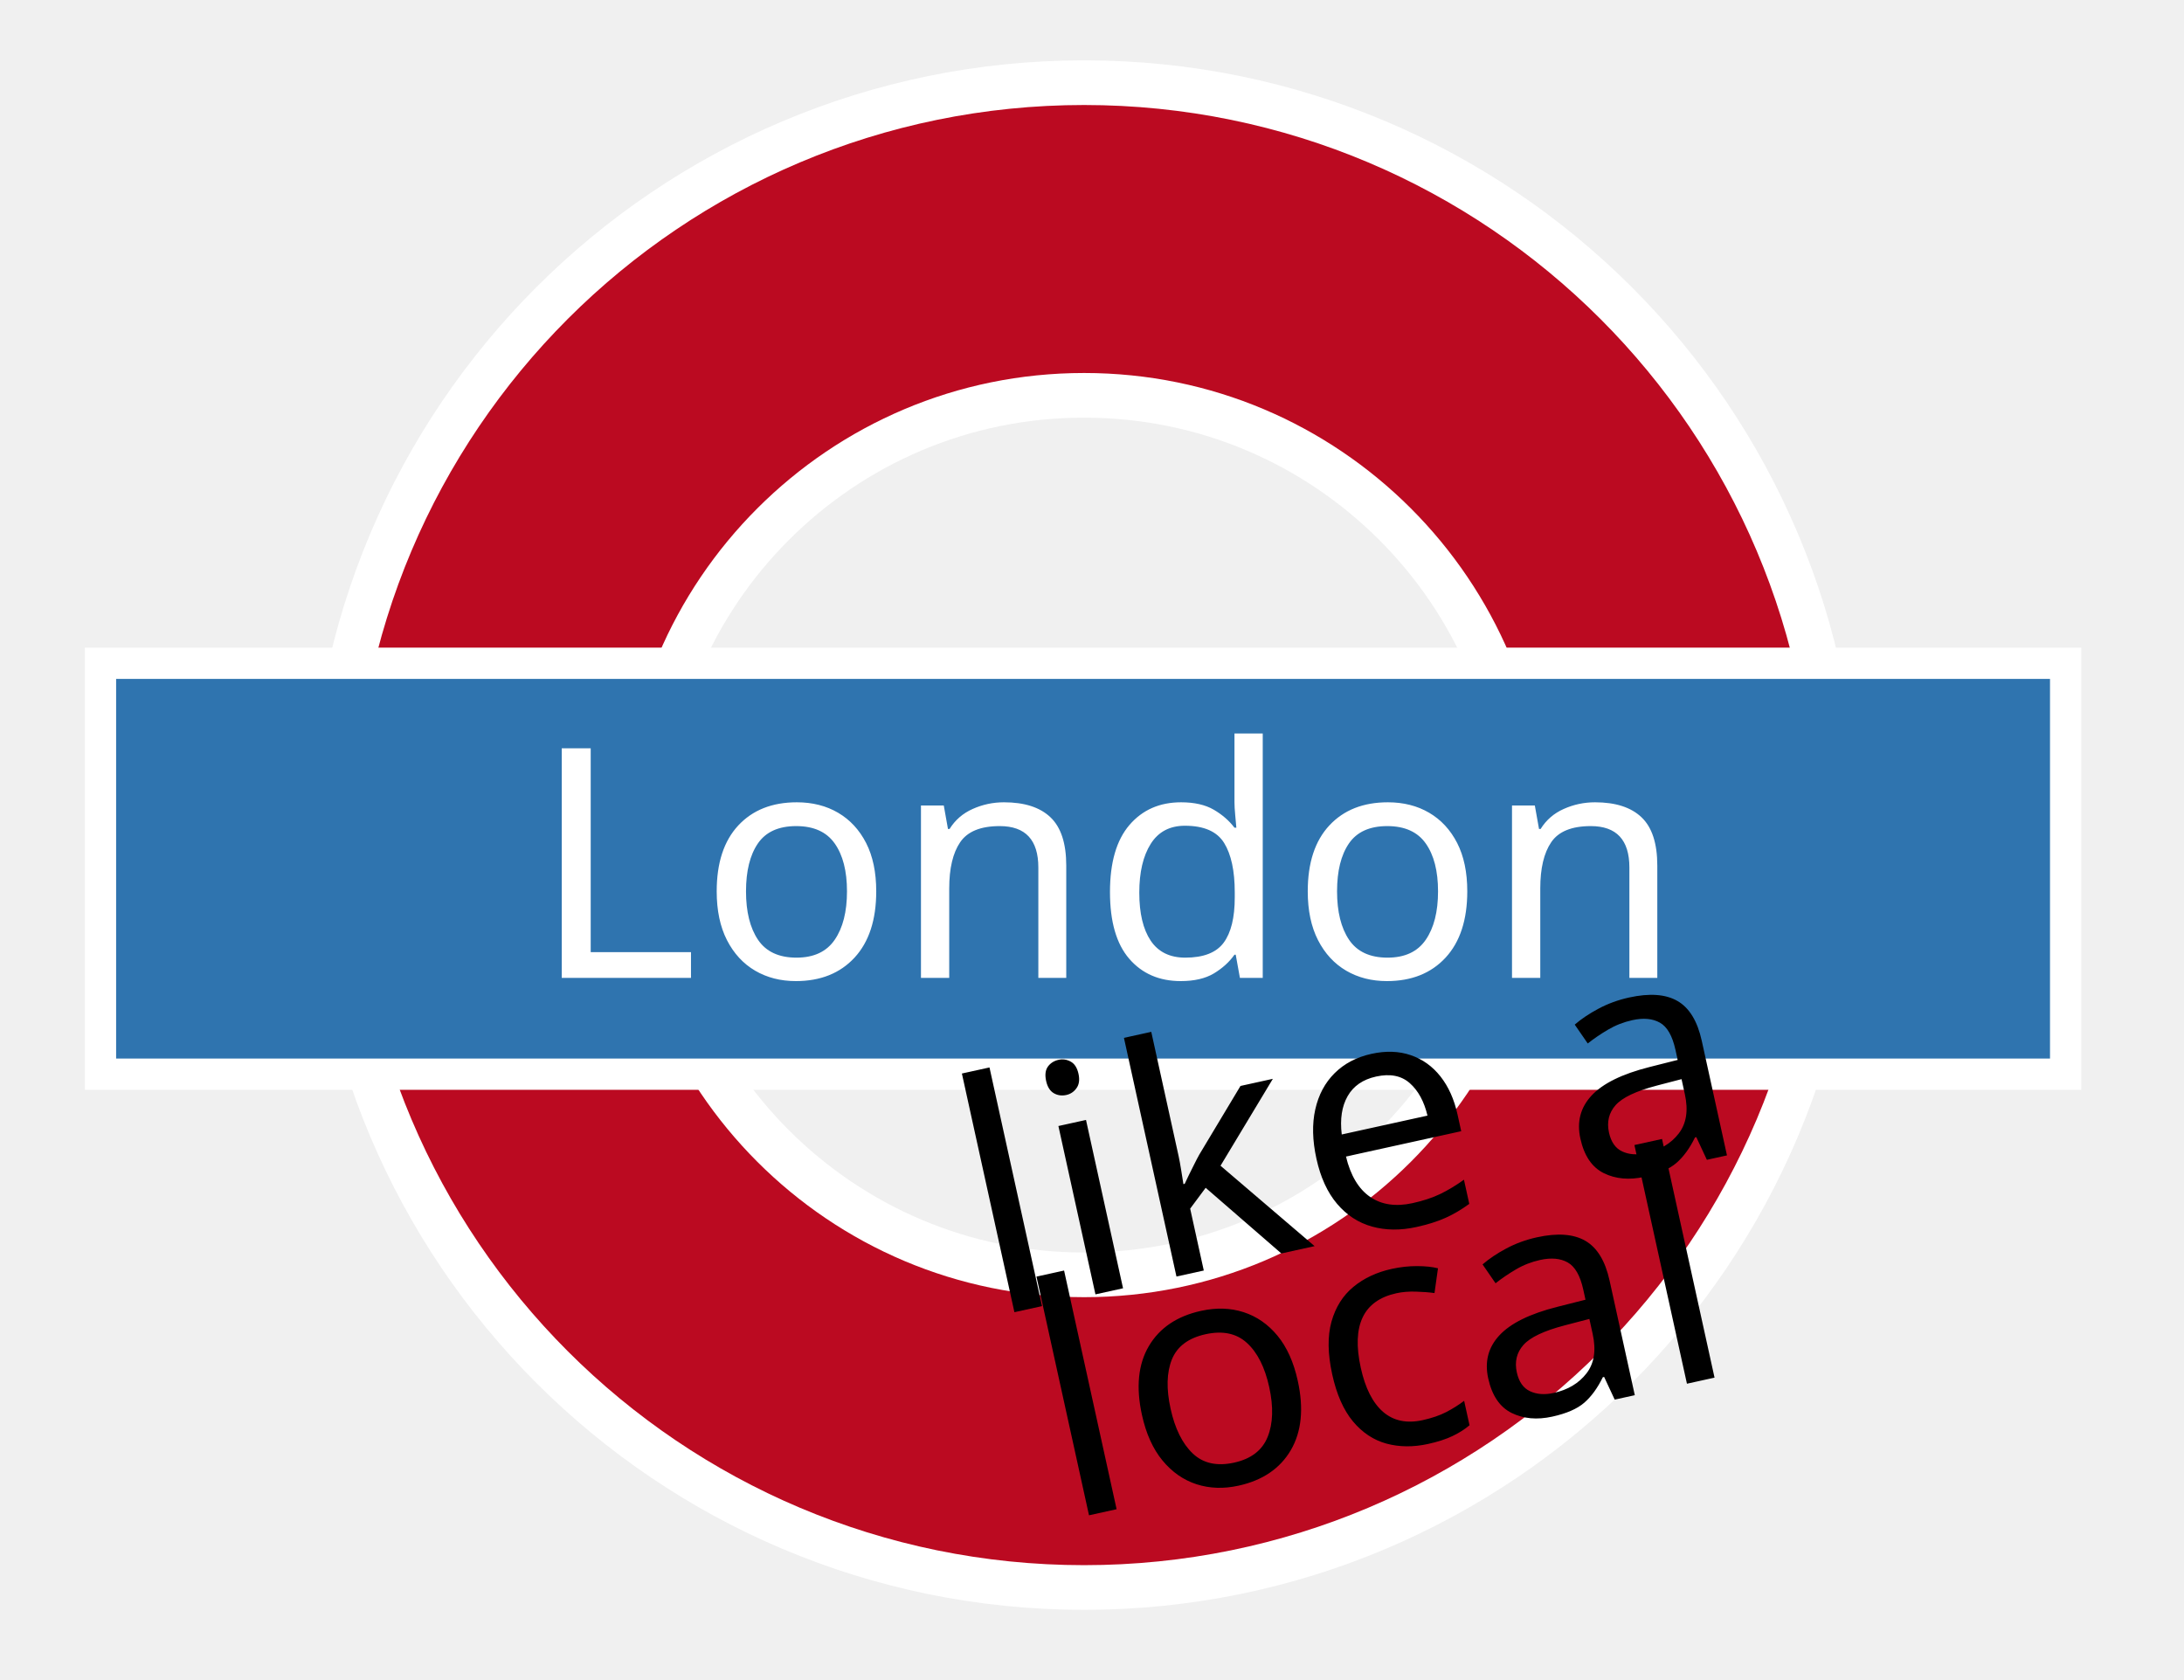
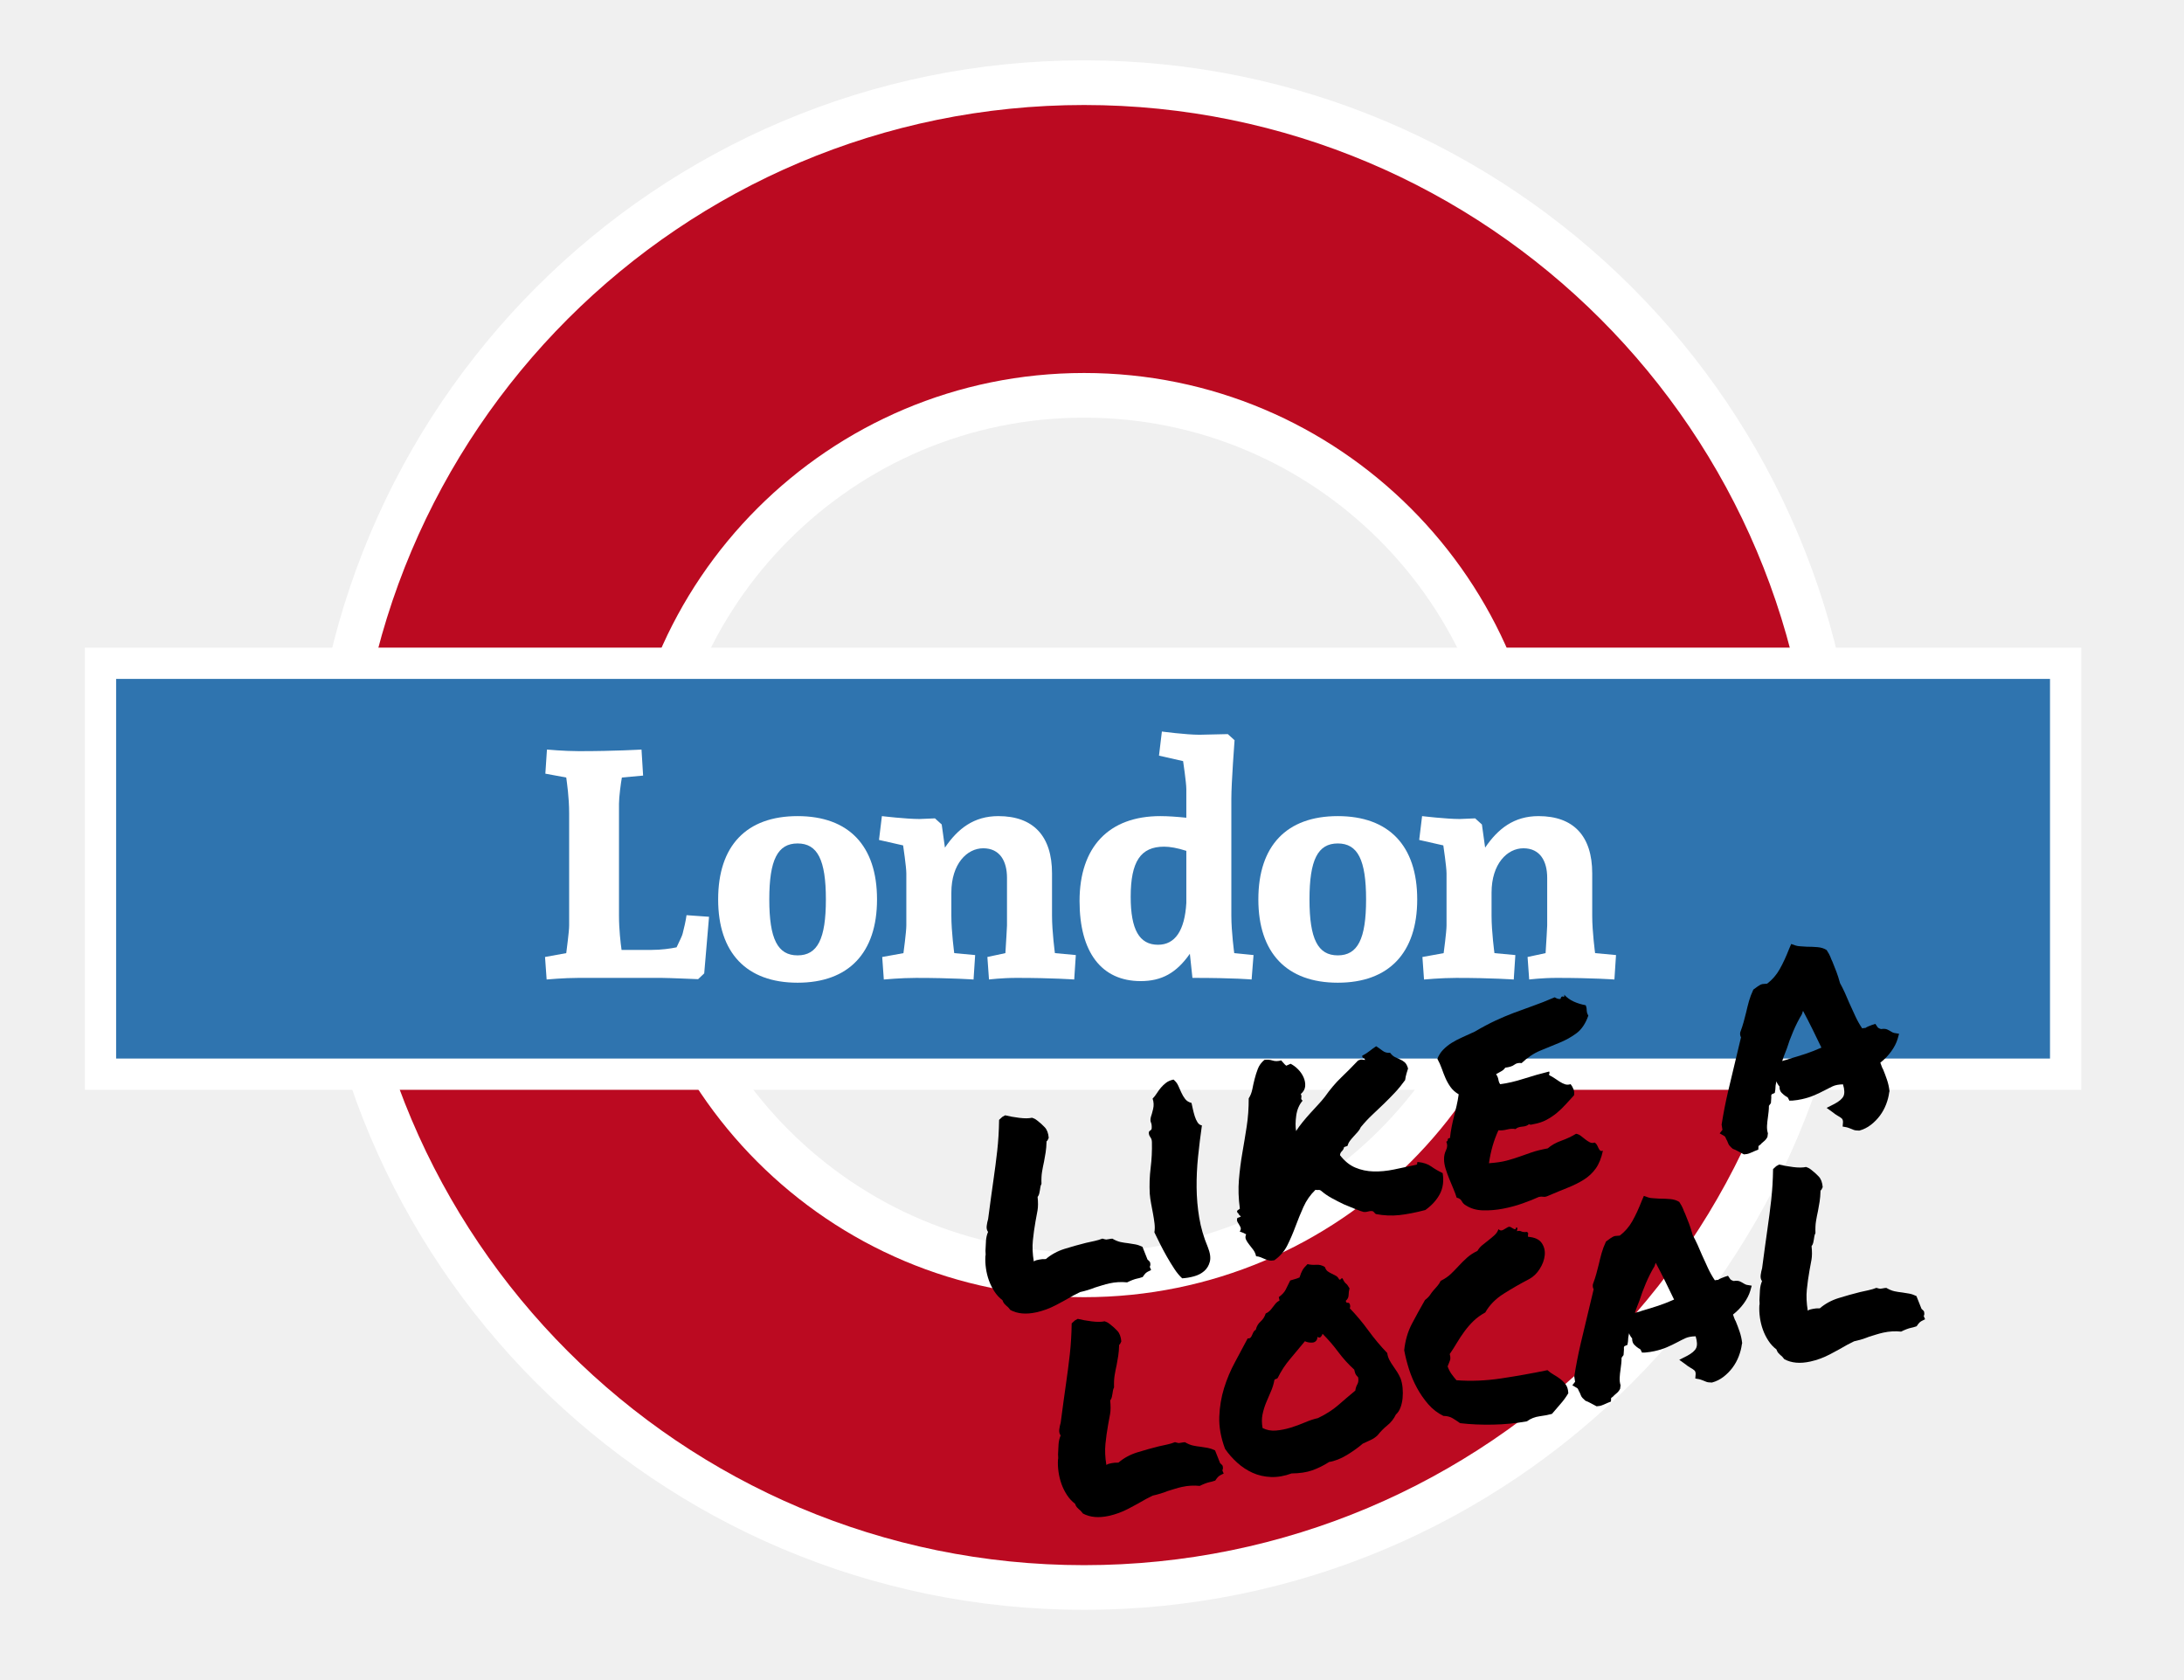
<svg xmlns="http://www.w3.org/2000/svg" version="1.1" id="Layer_1" x="0px" y="0px" width="489px" height="376px" viewBox="0 0 489 376" enable-background="new 0 0 489 376" xml:space="preserve">
  <circle fill="none" stroke="#FFFFFF" stroke-width="80" stroke-miterlimit="10" cx="242.73" cy="186.969" r="133.459" />
  <circle fill="none" stroke="#BB0A21" stroke-width="60" stroke-miterlimit="10" cx="242.73" cy="186.969" r="133.459" />
  <g>
    <rect x="22" y="149" fill="#2F74AF" width="440" height="91" />
    <path fill="#FFFFFF" d="M459,152v85H26v-85H459 M466,145h-7H26h-7v7v84.526V244h7h433h7v-7.474V152V145L466,145z" />
  </g>
-   <rect x="118.791" y="163.789" fill="none" width="286.721" height="67.219" />
-   <text transform="matrix(1 0 0 1 118.7905 218.9404)" fill="#FFFFFF" font-family="'Andada-Bold'" font-size="72">London</text>
-   <polygon fill="none" points="492.999,330.642 198.268,395.48 168.956,262.243 463.688,197.398 " />
-   <text transform="matrix(0.9766 -0.2149 0.2149 0.9766 221.146 295.1064)">
-     <tspan x="0" y="0" font-family="'PermanentMarker-Regular'" font-size="72">like a </tspan>
-     <tspan x="6.539" y="48" font-family="'PermanentMarker-Regular'" font-size="72">local</tspan>
-   </text>
+   <g>
+     <path fill="#FFFFFF" d="M143.993,173.648l-4.752,0.432c-0.216,1.08-0.648,4.393-0.648,5.833v25.13c0,3.024,0.36,6.121,0.576,7.633   h6.769c2.088,0,4.176-0.288,5.544-0.576c0.648-1.367,1.296-2.664,1.368-3.096c0.288-1.08,0.72-2.953,0.864-4.104l5.041,0.36   l-1.08,12.672l-1.368,1.297c0,0-6.769-0.288-8.208-0.288h-18.506c-3.384,0-7.201,0.36-7.201,0.36l-0.36-5.041l4.752-0.863   c0.072-0.721,0.648-4.753,0.648-6.193v-25.13c0-3.6-0.504-6.841-0.648-7.993l-4.68-0.864l0.36-5.4c0,0,3.816,0.36,7.201,0.36   c8.137,0,13.969-0.36,13.969-0.36L143.993,173.648z" />
+     <path fill="#FFFFFF" d="M178.58,220.021c-11.449,0-17.785-6.696-17.785-18.649c0-12.025,6.336-18.65,17.785-18.65   c11.449,0,17.786,6.625,17.786,18.65C196.366,213.324,190.029,220.021,178.58,220.021z M178.58,188.842   c-4.464,0-6.336,3.672-6.336,12.529c0,8.856,1.872,12.529,6.336,12.529c4.465,0,6.337-3.673,6.337-12.529   C184.917,192.514,183.045,188.842,178.58,188.842z" />
+     <path fill="#FFFFFF" d="M197.457,182.721c0,0,5.4,0.648,8.425,0.648l3.457-0.144l1.512,1.368l0.72,5.185   c2.88-4.249,6.48-7.057,11.953-7.057c7.849,0,12.025,4.464,12.025,12.818v9.504c0,3.601,0.648,8.354,0.648,8.354l4.681,0.432   l-0.36,5.473c0,0-4.752-0.36-12.889-0.36c-3.384,0-6.193,0.36-6.193,0.36l-0.36-5.041l4.032-0.863   c0.144-2.593,0.36-5.473,0.36-6.193v-10.656c0-3.745-1.584-6.625-5.329-6.625c-3.601,0-7.129,3.457-7.129,9.938v5.184   c0,3.601,0.648,8.354,0.648,8.354l4.68,0.432l-0.36,5.473c0,0-4.752-0.36-12.889-0.36c-3.384,0-7.201,0.36-7.201,0.36l-0.36-5.041   l4.752-0.863c0,0,0.648-4.753,0.648-6.193v-11.664c0-1.441-0.72-6.265-0.72-6.265l-5.4-1.224L197.457,182.721z" />
+     <path fill="#FFFFFF" d="M280.237,219.301c0,0-3.528-0.36-13.249-0.36l-0.576-5.4c-3.024,4.32-6.336,6.12-11.018,6.12   c-8.784,0-13.681-6.48-13.681-17.93c0-12.097,6.553-19.009,18.073-19.009c1.729,0,3.744,0.144,5.833,0.36v-6.409   c0-1.44-0.72-6.265-0.72-6.265l-5.4-1.224l0.647-5.4c0,0,5.4,0.72,8.425,0.72l6.336-0.144l1.513,1.368c0,0-0.72,9.504-0.72,13.105   v26.21c0,3.601,0.648,8.354,0.648,8.354l4.32,0.432L280.237,219.301z M265.62,190.498c-2.017-0.648-3.673-0.936-4.968-0.936   c-5.258,0-7.489,3.312-7.489,11.233c0,7.345,1.944,10.729,6.12,10.729c3.816,0,5.977-3.168,6.337-9.36V190.498z" />
+     <path fill="#FFFFFF" d="M299.531,220.021c-11.449,0-17.785-6.696-17.785-18.649c0-12.025,6.336-18.65,17.785-18.65   s17.785,6.625,17.785,18.65C317.316,213.324,310.98,220.021,299.531,220.021z M299.531,188.842c-4.465,0-6.336,3.672-6.336,12.529   c0,8.856,1.871,12.529,6.336,12.529s6.337-3.673,6.337-12.529C305.868,192.514,303.996,188.842,299.531,188.842z" />
+     <path fill="#FFFFFF" d="M318.408,182.721c0,0,5.4,0.648,8.424,0.648l3.457-0.144l1.512,1.368l0.721,5.185   c2.88-4.249,6.48-7.057,11.953-7.057c7.848,0,12.024,4.464,12.024,12.818v9.504c0,3.601,0.647,8.354,0.647,8.354l4.682,0.432   l-0.36,5.473c0,0-4.753-0.36-12.89-0.36c-3.384,0-6.192,0.36-6.192,0.36l-0.36-5.041l4.033-0.863   c0.144-2.593,0.359-5.473,0.359-6.193v-10.656c0-3.745-1.584-6.625-5.328-6.625c-3.601,0-7.129,3.457-7.129,9.938v5.184   c0,3.601,0.648,8.354,0.648,8.354l4.68,0.432l-0.359,5.473c0,0-4.752-0.36-12.889-0.36c-3.385,0-7.201,0.36-7.201,0.36   l-0.359-5.041l4.752-0.863c0,0,0.648-4.753,0.648-6.193v-11.664c0-1.441-0.721-6.265-0.721-6.265l-5.4-1.224L318.408,182.721z" />
+   </g>
+   <g>
+     <path d="M240.341,290.047c-1.191,0.693-2.497,1.412-3.917,2.157s-2.886,1.282-4.396,1.615c-2.29,0.504-4.224,0.328-5.803-0.523   c-0.34-0.453-0.622-0.751-0.844-0.894c-0.178-0.152-0.348-0.32-0.506-0.501c-0.161-0.181-0.305-0.448-0.43-0.806   c-0.69-0.52-1.29-1.167-1.796-1.945c-0.507-0.775-0.916-1.598-1.227-2.465c-0.312-0.867-0.532-1.766-0.665-2.697   s-0.177-1.834-0.128-2.708c0.051-0.202,0.067-0.399,0.051-0.587c-0.018-0.188-0.028-0.4-0.033-0.641   c0.021-0.771,0.061-1.525,0.116-2.258c0.055-0.732,0.209-1.389,0.465-1.975c-0.273-0.371-0.374-0.828-0.302-1.373   c0.071-0.543,0.177-1.047,0.315-1.51c0.258-1.881,0.471-3.475,0.64-4.783c0.168-1.309,0.35-2.608,0.546-3.9   c0.324-2.23,0.609-4.429,0.853-6.596c0.244-2.164,0.384-4.475,0.419-6.931c0.315-0.31,0.556-0.528,0.719-0.662   c0.255-0.151,0.468-0.271,0.641-0.357c0.915,0.231,1.965,0.421,3.149,0.567c1.184,0.148,2.142,0.141,2.875-0.021   c0.416,0.149,0.683,0.271,0.8,0.364c0.116,0.095,0.23,0.178,0.343,0.248c0.634,0.484,1.202,0.996,1.705,1.533   c0.502,0.537,0.796,1.326,0.88,2.361c-0.185,0.473-0.345,0.725-0.482,0.755c-0.028,0.968-0.098,1.798-0.207,2.493   c-0.111,0.697-0.232,1.396-0.367,2.097c-0.17,0.757-0.315,1.509-0.439,2.257c-0.123,0.747-0.167,1.645-0.128,2.691   c-0.133,0.27-0.213,0.504-0.241,0.701s-0.063,0.422-0.104,0.671c-0.042,0.251-0.092,0.513-0.15,0.789   c-0.06,0.277-0.183,0.533-0.371,0.766c0.124,1.222,0.118,2.23-0.019,3.028c-0.137,0.797-0.285,1.6-0.443,2.4   c-0.257,1.449-0.458,2.885-0.6,4.309c-0.145,1.424-0.074,2.992,0.207,4.705c0.208-0.142,0.416-0.234,0.622-0.28   s0.4-0.089,0.584-0.128c0.412-0.092,0.907-0.129,1.487-0.111c1.212-1.035,2.615-1.8,4.211-2.295c1.594-0.494,3.188-0.941,4.78-1.34   c0.641-0.141,1.281-0.281,1.923-0.423c0.641-0.142,1.227-0.317,1.755-0.53c0.463,0.139,0.753,0.207,0.873,0.203   c0.119,0,0.293-0.027,0.522-0.078c0.32-0.07,0.6-0.107,0.84-0.113c0.66,0.385,1.266,0.634,1.82,0.752   c0.554,0.119,1.126,0.209,1.716,0.271c0.543,0.072,1.079,0.159,1.604,0.259c0.526,0.1,1.058,0.283,1.597,0.549l1.13,2.848   c0.411,0.341,0.608,0.586,0.594,0.732c0.081,0.367,0.049,0.662-0.093,0.885l0.303,0.725c-0.656,0.289-1.091,0.553-1.302,0.791   c-0.212,0.238-0.407,0.498-0.585,0.776c-0.357,0.127-0.615,0.208-0.774,0.243c-0.161,0.035-0.31,0.068-0.446,0.098   c-0.643,0.141-1.395,0.427-2.26,0.857c-1.326-0.141-2.654-0.064-3.981,0.228c-0.504,0.11-1.024,0.251-1.564,0.417   c-0.539,0.166-1.078,0.334-1.618,0.499c-0.528,0.214-1.074,0.405-1.637,0.576c-0.562,0.172-1.142,0.323-1.735,0.454   L240.341,290.047z" />
+     <path d="M270.419,279.182c0.531,1.323,0.688,2.416,0.47,3.28c-0.218,0.865-0.639,1.569-1.263,2.114   c-0.625,0.544-1.389,0.941-2.294,1.188c-0.906,0.247-1.786,0.394-2.64,0.438c-0.6-0.541-1.188-1.251-1.765-2.131   c-0.579-0.881-1.142-1.802-1.688-2.762c-0.548-0.959-1.059-1.914-1.53-2.866c-0.474-0.951-0.889-1.796-1.242-2.534   c0.108-0.6,0.118-1.262,0.031-1.988c-0.088-0.725-0.201-1.455-0.339-2.192c-0.139-0.737-0.279-1.485-0.422-2.247   c-0.144-0.76-0.246-1.494-0.305-2.201c-0.104-1.992-0.035-3.926,0.199-5.803c0.235-1.875,0.329-3.791,0.283-5.75   c0-0.432-0.119-0.812-0.36-1.145c-0.241-0.33-0.351-0.666-0.329-1.008c0.005-0.191,0.114-0.35,0.329-0.468   c0.213-0.119,0.317-0.298,0.313-0.538c0.026-0.533-0.029-0.952-0.169-1.258c-0.139-0.305-0.146-0.711-0.017-1.221   c0.148-0.416,0.316-1.016,0.504-1.803c0.187-0.784,0.148-1.555-0.114-2.314c0.353-0.365,0.67-0.77,0.956-1.218   c0.285-0.446,0.591-0.86,0.914-1.245c0.323-0.383,0.701-0.741,1.132-1.076c0.43-0.335,0.988-0.578,1.675-0.729   c0.467,0.377,0.817,0.828,1.054,1.352c0.234,0.523,0.471,1.049,0.706,1.572c0.234,0.524,0.52,1.002,0.854,1.432   c0.334,0.431,0.807,0.723,1.417,0.877c0.08,0.367,0.181,0.824,0.302,1.373s0.262,1.083,0.424,1.599   c0.161,0.517,0.37,0.975,0.626,1.374c0.256,0.4,0.581,0.628,0.979,0.685c-0.34,2.378-0.629,4.723-0.865,7.03   c-0.236,2.309-0.345,4.6-0.323,6.873c0.021,2.276,0.215,4.525,0.585,6.748C268.876,274.842,269.514,277.03,270.419,279.182z" />
+     <path d="M319.14,270.911c-2.178,0.575-4.122,0.954-5.833,1.14c-1.712,0.186-3.444,0.109-5.197-0.225   c-0.103-0.025-0.219-0.121-0.35-0.283c-0.133-0.162-0.254-0.279-0.366-0.352c-0.305-0.077-0.649-0.061-1.033,0.047   c-0.384,0.109-0.724,0.148-1.019,0.117c-0.407-0.102-1.057-0.332-1.95-0.688c-0.896-0.354-1.713-0.691-2.454-1.008   c-0.965-0.459-1.885-0.928-2.758-1.41c-0.874-0.479-1.665-1.025-2.376-1.637c-0.178-0.152-0.384-0.215-0.617-0.188   c-0.235,0.027-0.453,0.016-0.655-0.035c-1.147,1.115-2.042,2.393-2.686,3.83c-0.645,1.438-1.236,2.889-1.778,4.35   c-0.542,1.465-1.146,2.869-1.81,4.215s-1.641,2.473-2.928,3.379c-0.412,0.092-0.794,0.104-1.144,0.036   c-0.352-0.067-0.687-0.173-1.007-0.318c-0.319-0.146-0.638-0.28-0.952-0.403c-0.314-0.121-0.644-0.192-0.983-0.215   c-0.12-0.549-0.334-1.03-0.641-1.443c-0.307-0.41-0.608-0.801-0.905-1.168s-0.534-0.734-0.711-1.104   c-0.178-0.368-0.169-0.766,0.025-1.193c-0.335-0.215-0.812-0.422-1.433-0.621c0.214-0.335,0.284-0.613,0.211-0.838   s-0.181-0.439-0.322-0.649c-0.143-0.208-0.277-0.442-0.406-0.702s-0.133-0.547-0.01-0.862c0.229-0.05,0.493-0.155,0.794-0.319   c-0.355-0.305-0.53-0.494-0.521-0.568c0.008-0.074-0.072-0.164-0.239-0.271c-0.153-0.254-0.145-0.436,0.023-0.545   s0.334-0.229,0.497-0.361c-0.312-2.283-0.38-4.452-0.208-6.506c0.172-2.053,0.428-4.055,0.768-6c0.34-1.947,0.662-3.913,0.97-5.9   s0.458-4.084,0.452-6.291c0.393-0.615,0.661-1.298,0.81-2.051c0.146-0.752,0.315-1.509,0.508-2.271   c0.192-0.762,0.432-1.521,0.722-2.283c0.288-0.758,0.776-1.43,1.465-2.014c0.65-0.094,1.26-0.049,1.83,0.138   c0.568,0.188,1.214,0.178,1.937-0.03c0.188,0.199,0.364,0.4,0.529,0.604c0.164,0.205,0.363,0.4,0.598,0.589l0.984-0.433   c0.594,0.301,1.153,0.718,1.679,1.25c0.524,0.533,0.933,1.127,1.221,1.783c0.289,0.656,0.408,1.314,0.362,1.973   c-0.048,0.658-0.374,1.246-0.98,1.764c0.095,0.221,0.146,0.389,0.147,0.508s-0.01,0.23-0.035,0.331   c-0.025,0.103-0.028,0.198-0.008,0.29s0.119,0.215,0.297,0.367c-0.766,0.888-1.241,2-1.426,3.337   c-0.187,1.337-0.197,2.491-0.03,3.462c0.429-0.67,0.917-1.341,1.465-2.014c0.548-0.672,1.12-1.338,1.72-1.998   c0.599-0.66,1.18-1.291,1.743-1.896c0.562-0.602,1.069-1.193,1.518-1.773c1.209-1.705,2.417-3.135,3.628-4.289   c1.209-1.154,2.478-2.428,3.802-3.824c0.347-0.172,0.63-0.246,0.851-0.224c0.222,0.023,0.456,0.057,0.706,0.097   c-0.061-0.274-0.177-0.416-0.347-0.428c-0.171-0.01-0.268-0.18-0.292-0.512c0.646-0.333,1.192-0.682,1.642-1.045   c0.448-0.361,0.945-0.723,1.489-1.084c0.503,0.322,0.984,0.66,1.447,1.014c0.462,0.355,1.022,0.508,1.685,0.457   c0.34,0.455,0.697,0.771,1.073,0.953c0.375,0.182,0.749,0.352,1.12,0.509c0.37,0.159,0.717,0.372,1.04,0.636   c0.32,0.266,0.581,0.736,0.778,1.412c-0.113,0.361-0.231,0.747-0.357,1.158c-0.125,0.413-0.225,0.891-0.297,1.434   c-0.734,1.025-1.501,1.963-2.297,2.809c-0.798,0.85-1.611,1.676-2.442,2.481c-0.83,0.808-1.685,1.62-2.56,2.435   c-0.877,0.817-1.751,1.754-2.622,2.809c-0.159,0.371-0.382,0.721-0.67,1.047c-0.288,0.328-0.587,0.659-0.897,0.99   c-0.312,0.332-0.598,0.672-0.856,1.017c-0.261,0.345-0.442,0.722-0.544,1.128c-0.128,0.075-0.26,0.129-0.396,0.158   c-0.139,0.031-0.271,0.085-0.397,0.16c-0.066,0.35-0.229,0.651-0.486,0.898c-0.258,0.249-0.396,0.545-0.418,0.885   c1.01,1.314,2.149,2.238,3.419,2.775s2.629,0.824,4.078,0.866c1.449,0.041,2.977-0.103,4.584-0.433   c1.607-0.328,3.28-0.686,5.021-1.068c0.173-0.086,0.231-0.206,0.173-0.362c-0.059-0.155,0.031-0.233,0.271-0.239   c1.18,0.125,2.139,0.453,2.881,0.986c0.74,0.533,1.594,1.028,2.559,1.488c0.291,1.762,0.082,3.318-0.627,4.674   C321.671,268.674,320.59,269.871,319.14,270.911z" />
+     <path d="M355.047,225.07c0.115,0.312,0.181,0.549,0.192,0.714c0.012,0.167,0.022,0.319,0.029,0.462s0.029,0.294,0.064,0.453   c0.035,0.162,0.133,0.393,0.296,0.691c-0.619,1.769-1.495,3.077-2.629,3.926c-1.133,0.85-2.403,1.562-3.812,2.135   c-1.411,0.575-2.852,1.168-4.325,1.779c-1.474,0.612-2.864,1.543-4.173,2.791c-0.646-0.098-1.184,0.02-1.614,0.354   c-0.431,0.336-1.114,0.559-2.05,0.668c-0.214,0.334-0.514,0.605-0.9,0.81c-0.388,0.206-0.771,0.421-1.153,0.649   c0.272,0.372,0.446,0.779,0.52,1.218c0.072,0.441,0.208,0.782,0.406,1.026c1.632-0.215,3.4-0.627,5.307-1.238   c1.905-0.611,3.79-1.146,5.658-1.605c0.095,0.22,0.105,0.373,0.029,0.461c-0.077,0.09-0.072,0.221,0.015,0.393   c0.37,0.16,0.754,0.375,1.15,0.647c0.395,0.272,0.789,0.536,1.181,0.784c0.39,0.25,0.78,0.44,1.169,0.57   c0.389,0.131,0.807,0.123,1.255-0.023c0.263,0.327,0.478,0.699,0.642,1.119s0.205,0.879,0.123,1.376   c-0.622,0.666-1.241,1.343-1.857,2.028c-0.617,0.688-1.281,1.326-1.99,1.914c-0.711,0.589-1.484,1.107-2.322,1.555   c-0.837,0.449-1.811,0.771-2.919,0.967c-0.229,0.051-0.401,0.088-0.515,0.113c-0.115,0.025-0.279-0.012-0.492-0.108   c-0.316,0.312-0.816,0.493-1.5,0.546c-0.684,0.055-1.184,0.236-1.499,0.547c-0.556-0.119-1.185-0.088-1.888,0.09   c-0.706,0.182-1.352,0.238-1.942,0.176c-0.521,1.123-0.958,2.299-1.312,3.527c-0.354,1.23-0.623,2.514-0.809,3.851   c1.606-0.112,2.921-0.307,3.94-0.579c1.021-0.271,1.974-0.566,2.865-0.883c0.891-0.314,1.805-0.637,2.74-0.962   c0.937-0.325,2.142-0.626,3.617-0.903c0.804-0.705,1.818-1.275,3.042-1.714c1.224-0.438,2.321-0.954,3.295-1.553   c0.396,0.058,0.77,0.227,1.119,0.509c0.351,0.283,0.684,0.547,1.002,0.789c0.316,0.242,0.639,0.447,0.963,0.615   c0.326,0.17,0.689,0.186,1.091,0.049c0.223,0.143,0.397,0.333,0.521,0.568c0.124,0.236,0.233,0.465,0.33,0.684   c0.095,0.22,0.22,0.396,0.369,0.531c0.148,0.136,0.356,0.148,0.621,0.043c-0.354,1.662-0.89,2.992-1.606,3.988   c-0.717,0.998-1.603,1.829-2.655,2.492c-1.055,0.664-2.255,1.264-3.6,1.801c-1.347,0.537-2.831,1.151-4.454,1.844   c-0.392,0.182-0.738,0.244-1.038,0.191c-0.299-0.054-0.633-0.041-0.999,0.04c-1.003,0.461-2.216,0.944-3.641,1.449   c-1.426,0.505-2.897,0.9-4.418,1.188c-1.521,0.286-3.006,0.408-4.455,0.367s-2.705-0.4-3.765-1.08   c-0.438-0.238-0.761-0.562-0.971-0.974c-0.21-0.409-0.592-0.673-1.146-0.792c-0.178-0.584-0.415-1.229-0.713-1.932   c-0.299-0.701-0.605-1.438-0.918-2.209c-0.313-0.77-0.591-1.537-0.831-2.301c-0.239-0.764-0.361-1.479-0.365-2.152   c-0.013-0.717,0.136-1.396,0.45-2.043c0.314-0.645,0.333-1.271,0.054-1.883c0.219-0.096,0.328-0.252,0.329-0.469   c0-0.216,0.166-0.336,0.497-0.361c0.093-0.885,0.219-1.729,0.379-2.531c0.158-0.801,0.335-1.585,0.527-2.348   c0.192-0.762,0.382-1.535,0.569-2.32c0.187-0.785,0.345-1.648,0.475-2.588c-0.772-0.453-1.385-1.003-1.839-1.648   c-0.454-0.643-0.826-1.305-1.12-1.984s-0.569-1.387-0.827-2.123c-0.259-0.734-0.587-1.465-0.986-2.193   c0.306-0.788,0.743-1.471,1.312-2.053c0.567-0.581,1.211-1.095,1.93-1.541c0.717-0.445,1.514-0.859,2.39-1.246   c0.875-0.383,1.791-0.801,2.748-1.252c1.699-0.997,3.236-1.814,4.607-2.453c1.372-0.637,2.732-1.213,4.084-1.727   c1.351-0.514,2.762-1.027,4.232-1.543c1.471-0.515,3.127-1.167,4.969-1.957c0.503,0.321,0.937,0.441,1.304,0.361   c0.092-0.453,0.282-0.626,0.569-0.521c0.286,0.105,0.36-0.043,0.226-0.445c0.628,0.678,1.355,1.203,2.182,1.571   C353.208,224.623,354.096,224.896,355.047,225.07z" />
+     <path d="M422.988,244.609c-0.104,0.839-0.331,1.717-0.681,2.633c-0.351,0.917-0.812,1.763-1.386,2.537   c-0.575,0.773-1.251,1.463-2.029,2.066c-0.779,0.604-1.645,1.033-2.596,1.291c-0.626-0.008-1.059-0.068-1.3-0.183   c-0.241-0.116-0.491-0.216-0.751-0.303c-0.157-0.062-0.302-0.113-0.43-0.157c-0.13-0.043-0.246-0.078-0.348-0.104l-0.899-0.162   l0.079-0.953c0.01-0.387-0.076-0.668-0.258-0.844c-0.183-0.176-0.521-0.4-1.014-0.677c-0.167-0.106-0.335-0.214-0.503-0.321   c-0.167-0.107-0.312-0.219-0.434-0.337l-1.454-1.048l1.748-0.889c1.073-0.57,1.751-1.151,2.028-1.742   c0.278-0.588,0.241-1.468-0.112-2.639c-0.957,0.02-1.728,0.164-2.315,0.438s-1.182,0.573-1.783,0.896   c-0.772,0.41-1.565,0.788-2.378,1.135c-0.812,0.348-1.722,0.631-2.729,0.852c-0.367,0.082-0.712,0.146-1.037,0.193   s-0.677,0.088-1.053,0.123l-0.717,0.014c-0.203-0.483-0.356-0.75-0.464-0.798s-0.216-0.107-0.327-0.18   c-0.28-0.179-0.589-0.435-0.925-0.769c-0.338-0.332-0.503-0.813-0.496-1.439c-0.321-0.361-0.549-0.742-0.685-1.145   c-0.154,0.609-0.234,1.229-0.24,1.854l-0.124,0.746l-0.656,0.289c-0.082,0.065-0.128,0.184-0.138,0.354   c-0.011,0.172-0.006,0.301,0.015,0.393l-0.087,1.244c-0.072,0.112-0.146,0.211-0.222,0.301c-0.078,0.088-0.15,0.188-0.222,0.301   c-0.002,0.432-0.025,0.869-0.072,1.311c-0.046,0.442-0.098,0.861-0.154,1.258c-0.1,0.646-0.164,1.272-0.199,1.88   c-0.034,0.608,0.032,1.181,0.199,1.72l-0.108,0.816c-0.17,0.326-0.373,0.598-0.612,0.818c-0.239,0.222-0.481,0.43-0.726,0.627   c-0.072,0.113-0.18,0.221-0.325,0.324c-0.146,0.104-0.258,0.189-0.34,0.255l-0.04,0.801l-0.793,0.318   c-0.485,0.202-0.823,0.349-1.02,0.44c-0.196,0.09-0.431,0.167-0.706,0.227l-0.701,0.083c-0.596-0.302-1.058-0.548-1.387-0.739   c-0.33-0.189-0.703-0.359-1.12-0.51c-0.533-0.458-0.853-0.82-0.959-1.084c-0.105-0.266-0.207-0.506-0.304-0.726   c-0.151-0.255-0.258-0.471-0.322-0.649c-0.063-0.177-0.149-0.302-0.263-0.373l-1.073-0.629l0.619-0.783l-0.188-1.184   c0.403-2.535,0.882-4.992,1.438-7.371c0.557-2.378,1.137-4.811,1.742-7.295c0.205-0.812,0.399-1.623,0.581-2.432   c0.183-0.807,0.375-1.619,0.581-2.432c-0.076-0.127-0.135-0.282-0.175-0.465s-0.04-0.398,0.001-0.648   c0.333-0.889,0.592-1.678,0.776-2.367c0.183-0.688,0.366-1.387,0.546-2.1c0.195-0.858,0.406-1.697,0.634-2.516   c0.228-0.816,0.555-1.68,0.979-2.59l0.992-0.723c0.128-0.076,0.275-0.169,0.443-0.277c0.167-0.109,0.366-0.189,0.595-0.24   l1.061-0.088c1.15-0.877,2.089-1.959,2.813-3.248c0.726-1.285,1.425-2.797,2.1-4.529l0.476-1.111l1.014,0.353   c0.259,0.087,0.607,0.144,1.044,0.166c0.438,0.024,0.899,0.054,1.388,0.091c0.865,0.002,1.688,0.037,2.471,0.104   c0.782,0.07,1.454,0.281,2.012,0.639c0.437,0.672,0.718,1.186,0.844,1.541c0.125,0.357,0.274,0.709,0.448,1.054   c0.309,0.749,0.605,1.499,0.891,2.252c0.285,0.755,0.558,1.604,0.814,2.557c0.4,0.729,0.763,1.452,1.09,2.172   s0.645,1.455,0.952,2.202c0.471,1.049,0.933,2.062,1.39,3.043c0.455,0.979,0.966,1.887,1.534,2.721   c0.367-0.08,0.6-0.105,0.702-0.082c0.209-0.142,0.435-0.264,0.676-0.364s0.518-0.21,0.828-0.326l0.74-0.235l0.426,0.627   c0.096,0.22,0.376,0.396,0.838,0.535c0.604-0.084,1.068-0.055,1.388,0.091c0.32,0.146,0.619,0.308,0.898,0.485   c0.224,0.145,0.438,0.24,0.641,0.292l1.121,0.186l-0.323,1.151c-0.276,0.924-0.755,1.857-1.436,2.799   c-0.683,0.942-1.492,1.781-2.435,2.516c0.105,0.266,0.198,0.521,0.276,0.768s0.193,0.497,0.346,0.752   c0.309,0.748,0.599,1.523,0.872,2.328c0.273,0.803,0.46,1.65,0.559,2.54L422.988,244.609z M400.529,237.095   c1.353-0.394,2.577-0.771,3.674-1.132s2.302-0.83,3.614-1.407c-0.622-1.304-1.28-2.658-1.974-4.065   c-0.695-1.406-1.408-2.797-2.143-4.172l-0.261,0.777c-0.705,1.162-1.349,2.432-1.934,3.809c-0.586,1.378-1.061,2.656-1.423,3.84   c-0.185,0.473-0.368,0.945-0.553,1.418c-0.184,0.473-0.345,0.939-0.482,1.402c0.265-0.105,0.522-0.188,0.773-0.242   C400.074,237.268,400.309,237.191,400.529,237.095z" />
+     <path d="M256.591,335.619c-1.191,0.693-2.497,1.414-3.917,2.158s-2.886,1.281-4.396,1.614c-2.289,0.504-4.224,0.329-5.803-0.522   c-0.341-0.453-0.621-0.752-0.845-0.895c-0.177-0.152-0.347-0.32-0.506-0.501c-0.16-0.181-0.303-0.448-0.429-0.806   c-0.69-0.52-1.29-1.167-1.796-1.944c-0.508-0.776-0.917-1.599-1.227-2.466c-0.312-0.867-0.532-1.766-0.665-2.697   s-0.177-1.834-0.128-2.708c0.051-0.202,0.067-0.399,0.051-0.587c-0.018-0.188-0.028-0.4-0.033-0.641   c0.021-0.771,0.061-1.525,0.115-2.258c0.056-0.732,0.21-1.389,0.466-1.975c-0.274-0.371-0.375-0.828-0.302-1.373   c0.071-0.543,0.177-1.047,0.315-1.509c0.258-1.88,0.471-3.476,0.64-4.784c0.167-1.309,0.35-2.607,0.546-3.9   c0.324-2.23,0.609-4.428,0.853-6.594c0.244-2.166,0.384-4.477,0.419-6.933c0.315-0.31,0.555-0.528,0.719-0.661   c0.254-0.152,0.468-0.271,0.642-0.357c0.914,0.23,1.964,0.42,3.147,0.566c1.185,0.148,2.143,0.141,2.876-0.02   c0.416,0.148,0.683,0.271,0.8,0.363c0.116,0.095,0.229,0.178,0.343,0.248c0.634,0.484,1.202,0.996,1.705,1.533   c0.502,0.538,0.796,1.326,0.88,2.363c-0.185,0.471-0.346,0.723-0.482,0.753c-0.028,0.968-0.098,1.798-0.207,2.493   c-0.111,0.697-0.233,1.396-0.367,2.098c-0.17,0.756-0.316,1.508-0.439,2.256c-0.124,0.747-0.167,1.646-0.127,2.691   c-0.134,0.271-0.214,0.504-0.242,0.701c-0.029,0.199-0.064,0.422-0.104,0.672c-0.042,0.25-0.093,0.513-0.15,0.788   c-0.06,0.277-0.184,0.533-0.372,0.767c0.125,1.221,0.119,2.23-0.018,3.027c-0.137,0.798-0.285,1.6-0.443,2.401   c-0.257,1.449-0.458,2.884-0.601,4.308c-0.144,1.424-0.073,2.992,0.208,4.705c0.208-0.141,0.416-0.234,0.622-0.28   s0.399-0.088,0.583-0.128c0.412-0.092,0.908-0.128,1.487-0.111c1.213-1.033,2.616-1.8,4.212-2.295   c1.594-0.494,3.187-0.941,4.78-1.34c0.641-0.141,1.281-0.281,1.923-0.423c0.641-0.142,1.227-0.316,1.755-0.53   c0.463,0.14,0.753,0.207,0.873,0.205c0.119-0.002,0.293-0.029,0.522-0.08c0.32-0.07,0.6-0.106,0.839-0.111   c0.661,0.383,1.267,0.633,1.821,0.75c0.554,0.119,1.126,0.209,1.716,0.271c0.543,0.072,1.078,0.158,1.604,0.258   c0.526,0.102,1.058,0.283,1.597,0.549l1.13,2.848c0.41,0.342,0.608,0.586,0.594,0.732c0.081,0.367,0.049,0.662-0.094,0.885   l0.304,0.727c-0.656,0.287-1.091,0.553-1.302,0.789c-0.212,0.238-0.407,0.498-0.585,0.777c-0.357,0.126-0.615,0.207-0.774,0.242   c-0.161,0.035-0.31,0.068-0.446,0.098c-0.643,0.142-1.396,0.428-2.26,0.857c-1.326-0.141-2.654-0.064-3.981,0.229   c-0.505,0.111-1.024,0.25-1.564,0.416c-0.539,0.166-1.078,0.334-1.617,0.5c-0.529,0.213-1.076,0.405-1.638,0.576   c-0.563,0.172-1.142,0.322-1.735,0.453L256.591,335.619z" />
+     <path d="M310.604,302.93c0.075,0.56,0.237,1.076,0.485,1.549c0.248,0.475,0.528,0.928,0.84,1.363s0.614,0.885,0.908,1.348   c0.293,0.465,0.541,0.938,0.744,1.421c0.232,0.622,0.386,1.319,0.461,2.095c0.074,0.775,0.075,1.543,0.003,2.303   c-0.073,0.762-0.229,1.467-0.47,2.119c-0.241,0.654-0.583,1.172-1.025,1.558c-0.461,0.966-1.098,1.778-1.912,2.437   c-0.815,0.659-1.541,1.395-2.178,2.207c-0.435,0.432-0.943,0.783-1.531,1.057s-1.188,0.549-1.798,0.828   c-0.444,0.385-0.976,0.802-1.597,1.25c-0.621,0.45-1.271,0.881-1.947,1.293c-0.678,0.413-1.37,0.758-2.077,1.033   s-1.341,0.451-1.899,0.525c-1.264,0.807-2.529,1.432-3.799,1.88c-1.27,0.447-2.814,0.679-4.634,0.696   c-1.599,0.591-3.136,0.857-4.612,0.798c-1.478-0.06-2.843-0.371-4.094-0.935c-1.252-0.564-2.402-1.318-3.449-2.266   c-1.049-0.945-1.961-1.98-2.735-3.105c-0.941-2.529-1.37-4.918-1.289-7.168s0.438-4.391,1.069-6.427   c0.633-2.035,1.443-3.964,2.435-5.792c0.989-1.824,1.942-3.605,2.855-5.343c0.295,0.032,0.509-0.028,0.646-0.179   c0.135-0.148,0.248-0.342,0.34-0.578s0.197-0.464,0.318-0.682c0.119-0.218,0.288-0.376,0.508-0.473   c0.169-0.756,0.525-1.375,1.067-1.854c0.543-0.479,0.926-1.079,1.152-1.802c0.392-0.182,0.705-0.395,0.939-0.639   c0.234-0.242,0.452-0.506,0.653-0.791c0.201-0.284,0.417-0.56,0.646-0.826c0.229-0.266,0.517-0.484,0.863-0.658l-0.166-0.756   c0.743-0.547,1.256-1.104,1.54-1.67c0.282-0.566,0.624-1.253,1.022-2.061c0.402-0.135,0.729-0.232,0.98-0.287   c0.251-0.057,0.619-0.184,1.104-0.387c0.225-0.723,0.45-1.275,0.678-1.662c0.228-0.385,0.598-0.826,1.112-1.324   c0.61,0.154,1.257,0.203,1.94,0.148c0.684-0.053,1.332,0.115,1.948,0.508c0.146,0.448,0.361,0.773,0.646,0.975   s0.587,0.374,0.906,0.52c0.32,0.146,0.631,0.306,0.934,0.479c0.302,0.175,0.544,0.457,0.727,0.848   c0.192,0.006,0.314-0.043,0.363-0.15c0.048-0.107,0.168-0.156,0.361-0.152c0.279,0.611,0.532,0.999,0.761,1.164   c0.228,0.166,0.5,0.527,0.813,1.082c-0.129,0.508-0.197,1.015-0.205,1.521c-0.009,0.506-0.218,0.924-0.624,1.253   c0.024,0.33,0.153,0.482,0.388,0.455s0.398,0.068,0.496,0.287c0.135,0.402,0.132,0.715-0.01,0.938   c1.491,1.544,2.891,3.216,4.198,5.016C307.713,299.715,309.113,301.387,310.604,302.93z M303.456,311.342   c0.071-0.543,0.222-1.008,0.449-1.395c0.227-0.385,0.293-0.903,0.197-1.555c-0.31-0.316-0.511-0.572-0.601-0.768   c-0.091-0.197-0.187-0.523-0.287-0.98c-1.32-1.197-2.525-2.529-3.614-3.994c-1.09-1.463-2.249-2.804-3.477-4.021   c-0.053,0.203-0.172,0.422-0.36,0.654c-0.189,0.234-0.45,0.243-0.785,0.029c-0.012,0.387-0.114,0.686-0.307,0.895   c-0.195,0.213-0.431,0.336-0.711,0.373c-0.279,0.037-0.581,0.032-0.903-0.018c-0.323-0.047-0.619-0.139-0.888-0.272   c-1.097,1.347-2.197,2.669-3.303,3.967c-1.107,1.3-2.041,2.728-2.801,4.288c-0.163,0.133-0.271,0.191-0.32,0.178   c-0.052-0.013-0.182,0.053-0.39,0.193c-0.176,0.951-0.448,1.84-0.818,2.664c-0.37,0.826-0.727,1.661-1.069,2.504   s-0.606,1.717-0.791,2.621c-0.186,0.904-0.18,1.912,0.017,3.02c0.919,0.471,1.92,0.658,3.004,0.563   c1.083-0.095,2.175-0.31,3.277-0.648c1.101-0.339,2.167-0.729,3.197-1.171c1.03-0.443,2.003-0.766,2.919-0.967   c1.822-0.881,3.337-1.85,4.545-2.908C300.844,313.537,302.117,312.453,303.456,311.342z" />
+     <path d="M347.486,316.558c-0.723,0.206-1.632,0.384-2.727,0.528c-1.097,0.145-2.057,0.524-2.882,1.138   c-2.448,0.442-4.985,0.688-7.612,0.739c-2.63,0.051-5.078-0.059-7.344-0.328c-0.569-0.403-1.131-0.771-1.684-1.105   c-0.554-0.334-1.24-0.508-2.058-0.52c-1.29-0.627-2.417-1.495-3.381-2.604s-1.808-2.326-2.532-3.655   c-0.724-1.327-1.318-2.722-1.783-4.179c-0.464-1.457-0.824-2.879-1.081-4.262c0.233-2.211,0.814-4.199,1.748-5.965   c0.931-1.764,1.899-3.523,2.905-5.282c0.533-0.405,0.917-0.788,1.149-1.153c0.231-0.363,0.493-0.707,0.78-1.035   c0.288-0.326,0.576-0.654,0.864-0.982c0.288-0.326,0.528-0.703,0.723-1.131c0.911-0.439,1.673-0.955,2.288-1.547   c0.613-0.591,1.211-1.203,1.792-1.834c0.581-0.632,1.191-1.234,1.834-1.808c0.642-0.573,1.419-1.079,2.329-1.521   c0.275-0.492,0.637-0.92,1.086-1.283c0.447-0.361,0.907-0.727,1.379-1.095c0.471-0.366,0.917-0.741,1.337-1.122   c0.421-0.381,0.718-0.83,0.892-1.348c0.31,0.316,0.657,0.371,1.045,0.166c0.386-0.204,0.746-0.416,1.083-0.635   c0.219-0.095,0.423-0.092,0.614,0.01c0.19,0.102,0.37,0.205,0.537,0.313c0.168,0.106,0.311,0.159,0.431,0.157   c0.119-0.002,0.199-0.127,0.241-0.377c0.229-0.051,0.322,0.049,0.281,0.297c-0.042,0.251-0.075,0.426-0.101,0.527   c0.356-0.125,0.683-0.115,0.98,0.035c0.296,0.152,0.726,0.19,1.284,0.113c0.233,0.19,0.317,0.352,0.251,0.485   c-0.067,0.136-0.069,0.339-0.009,0.614c1.464,0.109,2.477,0.571,3.04,1.383c0.562,0.812,0.788,1.734,0.681,2.766   c-0.109,1.032-0.484,2.051-1.128,3.057c-0.643,1.005-1.414,1.75-2.315,2.237c-2.066,1.078-3.995,2.187-5.783,3.324   c-1.791,1.139-3.152,2.528-4.086,4.175c-1.028,0.562-1.908,1.199-2.639,1.912c-0.732,0.713-1.401,1.484-2.011,2.314   c-0.609,0.829-1.169,1.672-1.676,2.527c-0.508,0.857-1.054,1.708-1.634,2.557c0.187,0.631,0.191,1.145,0.016,1.543   s-0.339,0.807-0.486,1.224c0.242,0.667,0.535,1.239,0.881,1.714c0.345,0.477,0.71,0.936,1.096,1.379   c3.223,0.252,6.563,0.115,10.025-0.406c3.46-0.52,6.914-1.136,10.356-1.846c0.421,0.387,0.892,0.729,1.413,1.021   c0.52,0.293,1.011,0.617,1.474,0.971c0.462,0.355,0.864,0.771,1.21,1.246c0.344,0.477,0.534,1.119,0.568,1.927   c-0.491,0.827-1.062,1.613-1.714,2.356C348.783,315.037,348.134,315.793,347.486,316.558z" />
+     <path d="M389.997,301.014c-0.103,0.84-0.331,1.719-0.681,2.635s-0.812,1.762-1.386,2.535c-0.574,0.775-1.251,1.464-2.028,2.067   c-0.779,0.603-1.646,1.033-2.597,1.29c-0.625-0.006-1.059-0.066-1.3-0.182s-0.491-0.215-0.75-0.303   c-0.158-0.061-0.303-0.113-0.431-0.157c-0.13-0.044-0.245-0.077-0.347-0.104l-0.9-0.161l0.079-0.954   c0.011-0.386-0.075-0.667-0.258-0.843s-0.521-0.4-1.013-0.678c-0.168-0.107-0.335-0.214-0.503-0.32   c-0.168-0.107-0.312-0.221-0.434-0.338l-1.454-1.047l1.748-0.889c1.073-0.571,1.75-1.152,2.028-1.742   c0.277-0.59,0.241-1.469-0.113-2.64c-0.956,0.02-1.728,0.164-2.315,0.438c-0.588,0.272-1.182,0.572-1.782,0.895   c-0.773,0.412-1.566,0.789-2.378,1.137c-0.812,0.348-1.723,0.631-2.729,0.852c-0.367,0.08-0.713,0.146-1.037,0.192   c-0.326,0.048-0.677,0.089-1.053,0.124l-0.718,0.014c-0.202-0.484-0.356-0.75-0.463-0.799c-0.108-0.048-0.216-0.107-0.328-0.18   c-0.28-0.178-0.588-0.435-0.925-0.768c-0.337-0.334-0.502-0.814-0.496-1.439c-0.32-0.361-0.549-0.743-0.684-1.146   c-0.154,0.61-0.234,1.228-0.241,1.853l-0.123,0.748l-0.657,0.287c-0.082,0.066-0.128,0.186-0.138,0.355   c-0.011,0.171-0.006,0.301,0.015,0.393l-0.086,1.242c-0.073,0.113-0.146,0.213-0.223,0.301c-0.077,0.09-0.15,0.189-0.222,0.301   c-0.002,0.433-0.024,0.869-0.071,1.312c-0.047,0.441-0.099,0.861-0.155,1.258c-0.099,0.646-0.165,1.271-0.198,1.879   c-0.035,0.609,0.031,1.182,0.198,1.721l-0.108,0.816c-0.17,0.324-0.372,0.598-0.612,0.818c-0.239,0.221-0.481,0.43-0.726,0.627   c-0.072,0.113-0.18,0.22-0.324,0.324c-0.146,0.104-0.259,0.189-0.341,0.254l-0.04,0.801l-0.793,0.318   c-0.484,0.203-0.823,0.35-1.02,0.441c-0.196,0.09-0.431,0.166-0.706,0.227l-0.701,0.082c-0.595-0.301-1.057-0.547-1.387-0.738   c-0.329-0.191-0.704-0.36-1.12-0.51c-0.533-0.459-0.852-0.82-0.958-1.086c-0.105-0.264-0.207-0.504-0.304-0.725   c-0.152-0.254-0.259-0.471-0.323-0.648c-0.062-0.178-0.149-0.303-0.263-0.375l-1.073-0.627l0.619-0.784l-0.188-1.183   c0.403-2.537,0.882-4.992,1.438-7.371s1.138-4.811,1.742-7.295c0.205-0.812,0.399-1.625,0.581-2.432   c0.183-0.808,0.375-1.619,0.581-2.432c-0.076-0.127-0.134-0.283-0.175-0.466c-0.039-0.183-0.04-0.397,0.002-0.648   c0.332-0.89,0.591-1.678,0.775-2.366c0.184-0.688,0.366-1.388,0.546-2.1c0.194-0.859,0.406-1.697,0.635-2.516   c0.228-0.816,0.554-1.681,0.978-2.592l0.993-0.723c0.128-0.074,0.274-0.168,0.442-0.276s0.366-0.188,0.596-0.239l1.061-0.09   c1.149-0.875,2.088-1.959,2.813-3.246c0.725-1.286,1.424-2.797,2.1-4.529l0.475-1.113l1.014,0.354   c0.259,0.087,0.607,0.144,1.044,0.166c0.438,0.023,0.9,0.055,1.389,0.091c0.864,0.002,1.688,0.036,2.471,0.104   c0.781,0.068,1.453,0.281,2.012,0.637c0.436,0.673,0.717,1.188,0.844,1.543c0.125,0.357,0.273,0.707,0.447,1.053   c0.309,0.75,0.605,1.5,0.891,2.252c0.285,0.754,0.558,1.605,0.815,2.557c0.399,0.729,0.762,1.453,1.09,2.172   c0.326,0.721,0.644,1.455,0.952,2.203c0.471,1.049,0.933,2.062,1.389,3.041c0.456,0.98,0.967,1.889,1.535,2.723   c0.366-0.08,0.6-0.107,0.702-0.082c0.208-0.143,0.434-0.264,0.676-0.365c0.24-0.1,0.518-0.209,0.828-0.326l0.74-0.234l0.425,0.626   c0.096,0.22,0.376,0.397,0.839,0.536c0.604-0.086,1.067-0.055,1.388,0.09c0.319,0.146,0.618,0.309,0.898,0.486   c0.223,0.143,0.438,0.24,0.641,0.291l1.12,0.186l-0.323,1.15c-0.275,0.926-0.754,1.859-1.436,2.801s-1.492,1.779-2.434,2.516   c0.105,0.264,0.197,0.521,0.276,0.767c0.078,0.247,0.192,0.497,0.345,0.751c0.31,0.75,0.599,1.525,0.872,2.329   s0.46,1.651,0.56,2.54L389.997,301.014z M367.538,293.5c1.354-0.393,2.577-0.771,3.675-1.132c1.097-0.36,2.301-0.831,3.614-1.407   c-0.623-1.303-1.281-2.658-1.975-4.064c-0.694-1.407-1.407-2.798-2.142-4.173l-0.262,0.776c-0.705,1.164-1.348,2.434-1.934,3.811   c-0.585,1.377-1.06,2.656-1.423,3.84c-0.184,0.473-0.368,0.945-0.552,1.418c-0.184,0.472-0.346,0.939-0.483,1.402   c0.265-0.105,0.522-0.188,0.774-0.243C367.083,293.672,367.318,293.597,367.538,293.5z" />
+     <path d="M413.634,301.07c-1.19,0.693-2.496,1.412-3.916,2.157c-1.42,0.743-2.886,1.282-4.396,1.614   c-2.29,0.504-4.224,0.328-5.803-0.523c-0.341-0.452-0.622-0.75-0.845-0.893c-0.178-0.152-0.348-0.32-0.506-0.502   c-0.16-0.18-0.304-0.447-0.43-0.805c-0.689-0.52-1.289-1.168-1.795-1.945c-0.508-0.776-0.917-1.598-1.227-2.465   c-0.312-0.869-0.533-1.766-0.666-2.698c-0.133-0.931-0.176-1.833-0.128-2.708c0.052-0.201,0.067-0.398,0.052-0.586   c-0.018-0.188-0.028-0.402-0.033-0.642c0.021-0.771,0.061-1.524,0.115-2.257s0.209-1.389,0.466-1.975   c-0.274-0.371-0.375-0.828-0.303-1.373c0.071-0.544,0.177-1.047,0.316-1.51c0.258-1.881,0.47-3.475,0.64-4.783   c0.167-1.309,0.35-2.608,0.545-3.9c0.325-2.231,0.609-4.429,0.854-6.596c0.243-2.165,0.383-4.475,0.419-6.932   c0.315-0.309,0.555-0.529,0.718-0.661c0.255-0.152,0.469-0.271,0.642-0.357c0.915,0.231,1.964,0.421,3.148,0.567   c1.185,0.147,2.143,0.141,2.875-0.021c0.417,0.15,0.683,0.271,0.8,0.365s0.23,0.178,0.344,0.248   c0.634,0.484,1.201,0.996,1.705,1.533c0.502,0.537,0.795,1.326,0.879,2.361c-0.184,0.473-0.345,0.725-0.482,0.754   c-0.027,0.967-0.098,1.798-0.207,2.494c-0.11,0.697-0.232,1.395-0.367,2.096c-0.169,0.758-0.315,1.51-0.438,2.258   c-0.124,0.746-0.167,1.645-0.128,2.691c-0.133,0.27-0.213,0.504-0.242,0.701c-0.027,0.197-0.063,0.422-0.104,0.671   c-0.043,0.25-0.093,0.513-0.151,0.788c-0.059,0.277-0.183,0.533-0.371,0.767c0.125,1.222,0.119,2.23-0.018,3.027   c-0.138,0.798-0.285,1.599-0.443,2.401c-0.258,1.449-0.458,2.885-0.601,4.308c-0.144,1.425-0.074,2.993,0.207,4.706   c0.209-0.143,0.416-0.236,0.623-0.281c0.205-0.045,0.4-0.088,0.583-0.128c0.412-0.091,0.907-0.128,1.487-0.111   c1.213-1.034,2.616-1.8,4.211-2.294c1.594-0.494,3.188-0.941,4.781-1.34c0.641-0.142,1.28-0.282,1.923-0.424   c0.641-0.141,1.226-0.316,1.755-0.529c0.462,0.139,0.753,0.206,0.873,0.203c0.118,0,0.293-0.027,0.521-0.078   c0.32-0.07,0.6-0.107,0.84-0.113c0.66,0.385,1.266,0.634,1.821,0.752c0.554,0.119,1.126,0.209,1.715,0.271   c0.544,0.072,1.079,0.158,1.605,0.259c0.525,0.1,1.058,0.283,1.597,0.549l1.13,2.847c0.41,0.342,0.608,0.587,0.593,0.733   c0.081,0.367,0.049,0.662-0.093,0.885l0.304,0.725c-0.656,0.289-1.092,0.553-1.303,0.791s-0.406,0.497-0.585,0.776   c-0.356,0.126-0.614,0.207-0.774,0.242c-0.161,0.036-0.309,0.067-0.446,0.099c-0.642,0.141-1.394,0.427-2.259,0.857   c-1.327-0.141-2.654-0.064-3.981,0.228c-0.505,0.11-1.025,0.251-1.564,0.415c-0.539,0.168-1.078,0.336-1.618,0.501   c-0.529,0.214-1.074,0.405-1.637,0.576c-0.563,0.171-1.142,0.323-1.736,0.454L413.634,301.07z" />
+   </g>
</svg>
